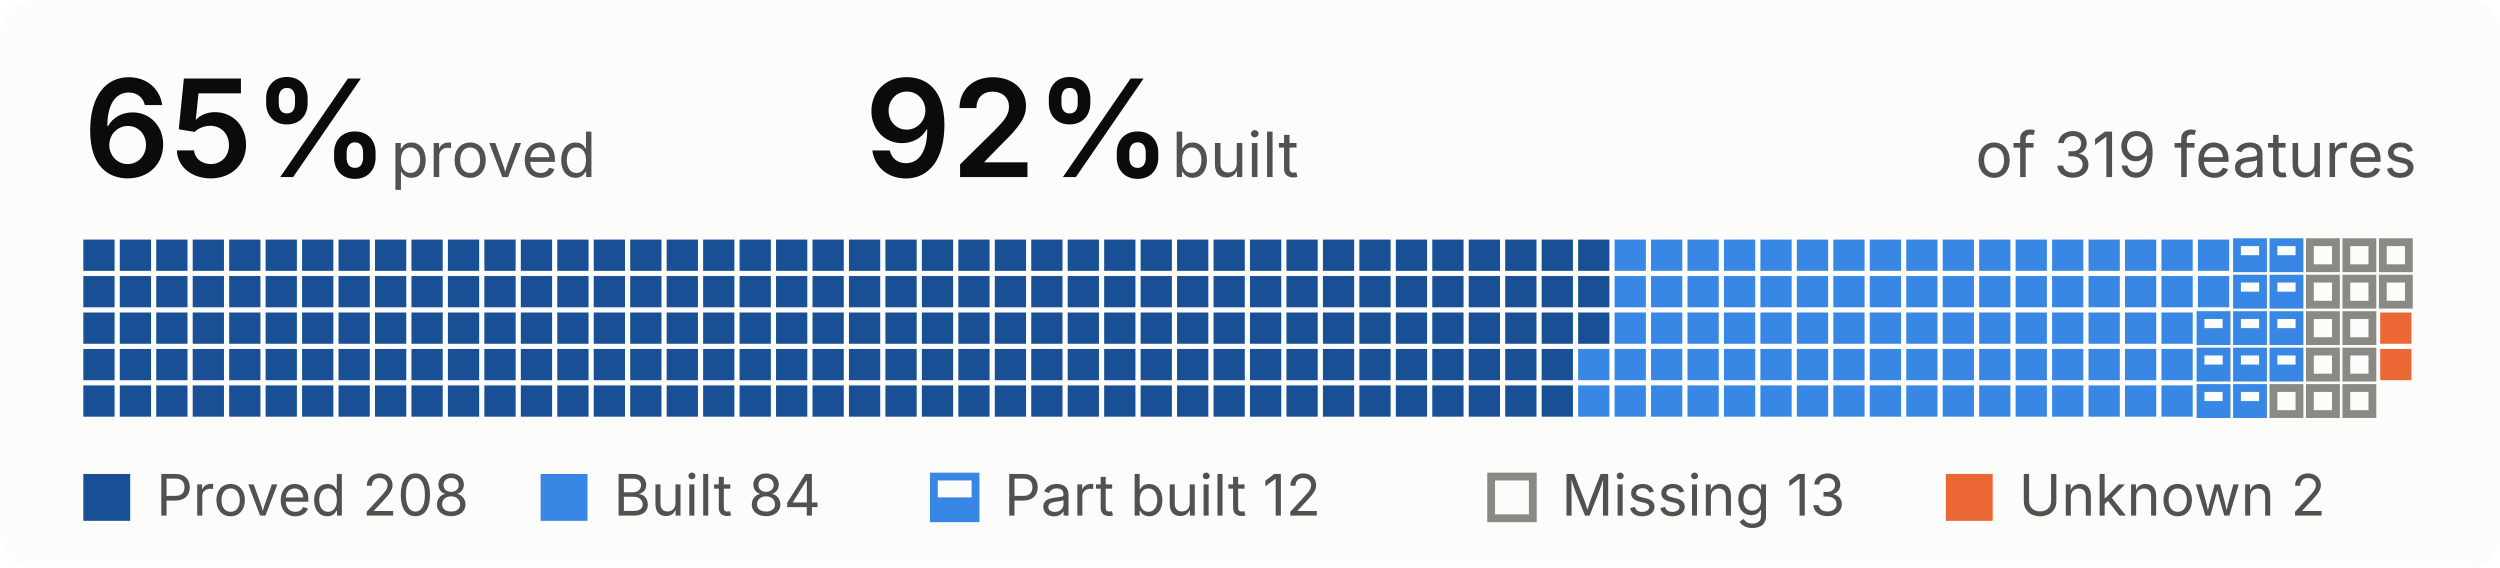
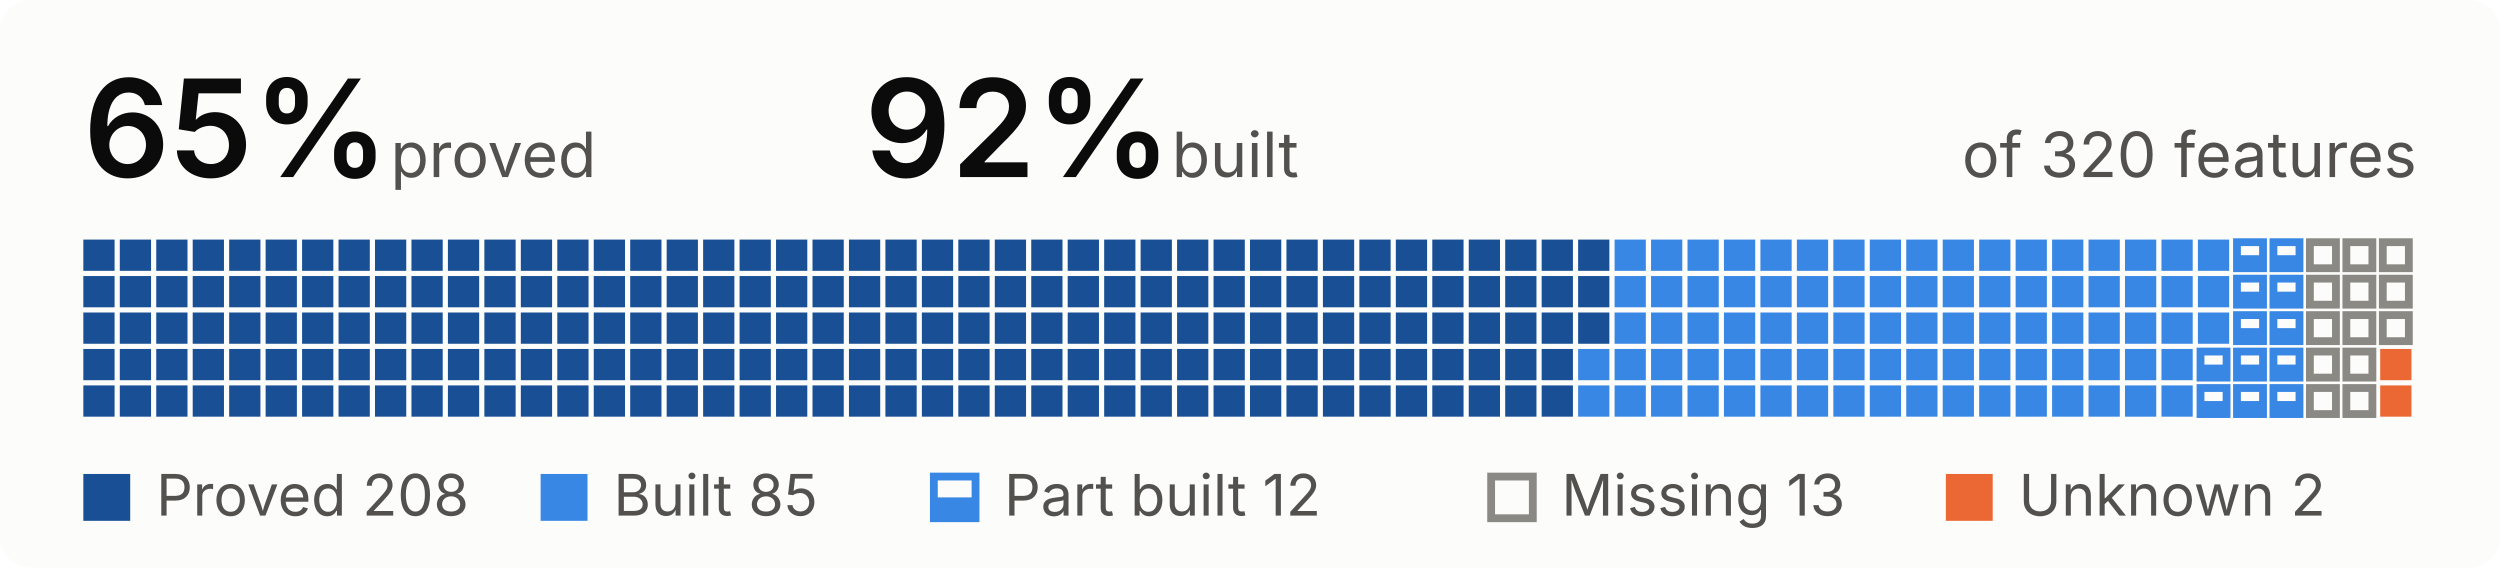
- <svg xmlns="http://www.w3.org/2000/svg" width="480" height="109" viewBox="0 0 480 109" role="img" aria-label="65 percent proved, 92 percent built, of 319 features">
+ <svg xmlns="http://www.w3.org/2000/svg" width="480" height="109" viewBox="0 0 480 109" role="img" aria-label="65 percent proved, 92 percent built, of 320 features">
  <style>
.bg{fill:#fcfcfb}.t{fill:#0b0b0b}.s{fill:#52514e}.rule{fill:#e1e0d9}
.proved{fill:#184f95}.built{fill:#3987e5}.unknown{fill:#eb6834}
.part-o{fill:none;stroke:#3987e5;stroke-width:1.5}.part-f{fill:#3987e5}
.missing{fill:none;stroke:#8a8984;stroke-width:1.5}
.pass{fill:#184f95}.fail{fill:#eb6834}.none{fill:none;stroke:#8a8984;stroke-width:1.5}
@media (prefers-color-scheme:dark){
.bg{fill:#1a1a19}.t{fill:#f0efec}.s{fill:#c3c2b7}.rule{fill:#383835}
.proved{fill:#86b6ef}.built{fill:#3987e5}.unknown{fill:#d95926}
.part-o{stroke:#3987e5}.part-f{fill:#3987e5}
.missing{stroke:#8d8c85}
.pass{fill:#86b6ef}.fail{fill:#d95926}.none{stroke:#8d8c85}
}
text{font-family:system-ui,-apple-system,"Segoe UI",sans-serif;font-size:12px}
.big{font-size:26px;font-weight:600}.b{font-weight:600}.xs{font-size:11px}
</style>
  <rect width="480" height="109" rx="6" class="bg" />
  <text x="16.0" y="34.0" class="t big">65%</text>
  <text x="75.0" y="34.0" class="s">proved</text>
  <text x="166.0" y="34.0" class="t big">92%</text>
  <text x="225.0" y="34.0" class="s">built</text>
-   <text x="464.0" y="34.0" class="s" text-anchor="end">of 319 features</text>
+   <text x="464.0" y="34.0" class="s" text-anchor="end">of 320 features</text>
  <rect x="16.0" y="46.0" width="6" height="6" class="proved" />
  <rect x="16.0" y="53.0" width="6" height="6" class="proved" />
  <rect x="16.0" y="60.0" width="6" height="6" class="proved" />
  <rect x="16.0" y="67.0" width="6" height="6" class="proved" />
  <rect x="16.0" y="74.0" width="6" height="6" class="proved" />
  <rect x="23.0" y="46.0" width="6" height="6" class="proved" />
  <rect x="23.0" y="53.0" width="6" height="6" class="proved" />
  <rect x="23.0" y="60.0" width="6" height="6" class="proved" />
  <rect x="23.0" y="67.0" width="6" height="6" class="proved" />
  <rect x="23.0" y="74.0" width="6" height="6" class="proved" />
  <rect x="30.0" y="46.0" width="6" height="6" class="proved" />
  <rect x="30.0" y="53.0" width="6" height="6" class="proved" />
  <rect x="30.0" y="60.0" width="6" height="6" class="proved" />
  <rect x="30.0" y="67.0" width="6" height="6" class="proved" />
  <rect x="30.0" y="74.0" width="6" height="6" class="proved" />
  <rect x="37.0" y="46.0" width="6" height="6" class="proved" />
  <rect x="37.0" y="53.0" width="6" height="6" class="proved" />
  <rect x="37.0" y="60.0" width="6" height="6" class="proved" />
  <rect x="37.0" y="67.0" width="6" height="6" class="proved" />
  <rect x="37.0" y="74.0" width="6" height="6" class="proved" />
  <rect x="44.0" y="46.0" width="6" height="6" class="proved" />
  <rect x="44.0" y="53.0" width="6" height="6" class="proved" />
  <rect x="44.0" y="60.0" width="6" height="6" class="proved" />
  <rect x="44.0" y="67.0" width="6" height="6" class="proved" />
  <rect x="44.0" y="74.0" width="6" height="6" class="proved" />
  <rect x="51.0" y="46.0" width="6" height="6" class="proved" />
  <rect x="51.0" y="53.0" width="6" height="6" class="proved" />
  <rect x="51.0" y="60.0" width="6" height="6" class="proved" />
  <rect x="51.0" y="67.0" width="6" height="6" class="proved" />
  <rect x="51.0" y="74.0" width="6" height="6" class="proved" />
  <rect x="58.0" y="46.0" width="6" height="6" class="proved" />
  <rect x="58.0" y="53.0" width="6" height="6" class="proved" />
  <rect x="58.0" y="60.0" width="6" height="6" class="proved" />
  <rect x="58.0" y="67.0" width="6" height="6" class="proved" />
  <rect x="58.0" y="74.0" width="6" height="6" class="proved" />
  <rect x="65.0" y="46.0" width="6" height="6" class="proved" />
  <rect x="65.0" y="53.0" width="6" height="6" class="proved" />
  <rect x="65.0" y="60.0" width="6" height="6" class="proved" />
  <rect x="65.0" y="67.0" width="6" height="6" class="proved" />
  <rect x="65.0" y="74.0" width="6" height="6" class="proved" />
  <rect x="72.0" y="46.0" width="6" height="6" class="proved" />
  <rect x="72.0" y="53.0" width="6" height="6" class="proved" />
  <rect x="72.0" y="60.0" width="6" height="6" class="proved" />
  <rect x="72.0" y="67.0" width="6" height="6" class="proved" />
  <rect x="72.0" y="74.0" width="6" height="6" class="proved" />
  <rect x="79.0" y="46.0" width="6" height="6" class="proved" />
  <rect x="79.0" y="53.0" width="6" height="6" class="proved" />
  <rect x="79.0" y="60.0" width="6" height="6" class="proved" />
  <rect x="79.0" y="67.0" width="6" height="6" class="proved" />
  <rect x="79.0" y="74.0" width="6" height="6" class="proved" />
  <rect x="86.0" y="46.0" width="6" height="6" class="proved" />
  <rect x="86.0" y="53.0" width="6" height="6" class="proved" />
  <rect x="86.0" y="60.0" width="6" height="6" class="proved" />
  <rect x="86.0" y="67.0" width="6" height="6" class="proved" />
  <rect x="86.0" y="74.0" width="6" height="6" class="proved" />
  <rect x="93.0" y="46.0" width="6" height="6" class="proved" />
  <rect x="93.0" y="53.0" width="6" height="6" class="proved" />
  <rect x="93.0" y="60.0" width="6" height="6" class="proved" />
  <rect x="93.0" y="67.0" width="6" height="6" class="proved" />
  <rect x="93.0" y="74.0" width="6" height="6" class="proved" />
  <rect x="100.0" y="46.0" width="6" height="6" class="proved" />
  <rect x="100.0" y="53.0" width="6" height="6" class="proved" />
  <rect x="100.0" y="60.0" width="6" height="6" class="proved" />
  <rect x="100.0" y="67.0" width="6" height="6" class="proved" />
  <rect x="100.0" y="74.0" width="6" height="6" class="proved" />
  <rect x="107.0" y="46.0" width="6" height="6" class="proved" />
  <rect x="107.0" y="53.0" width="6" height="6" class="proved" />
  <rect x="107.0" y="60.0" width="6" height="6" class="proved" />
  <rect x="107.0" y="67.0" width="6" height="6" class="proved" />
  <rect x="107.0" y="74.0" width="6" height="6" class="proved" />
  <rect x="114.0" y="46.0" width="6" height="6" class="proved" />
  <rect x="114.0" y="53.0" width="6" height="6" class="proved" />
  <rect x="114.0" y="60.0" width="6" height="6" class="proved" />
  <rect x="114.0" y="67.0" width="6" height="6" class="proved" />
  <rect x="114.0" y="74.0" width="6" height="6" class="proved" />
  <rect x="121.0" y="46.0" width="6" height="6" class="proved" />
  <rect x="121.0" y="53.0" width="6" height="6" class="proved" />
  <rect x="121.0" y="60.0" width="6" height="6" class="proved" />
  <rect x="121.0" y="67.0" width="6" height="6" class="proved" />
  <rect x="121.0" y="74.0" width="6" height="6" class="proved" />
  <rect x="128.0" y="46.0" width="6" height="6" class="proved" />
  <rect x="128.0" y="53.0" width="6" height="6" class="proved" />
  <rect x="128.0" y="60.0" width="6" height="6" class="proved" />
  <rect x="128.0" y="67.0" width="6" height="6" class="proved" />
  <rect x="128.0" y="74.0" width="6" height="6" class="proved" />
  <rect x="135.0" y="46.0" width="6" height="6" class="proved" />
  <rect x="135.0" y="53.0" width="6" height="6" class="proved" />
  <rect x="135.0" y="60.0" width="6" height="6" class="proved" />
  <rect x="135.0" y="67.0" width="6" height="6" class="proved" />
  <rect x="135.0" y="74.0" width="6" height="6" class="proved" />
  <rect x="142.0" y="46.0" width="6" height="6" class="proved" />
  <rect x="142.0" y="53.0" width="6" height="6" class="proved" />
  <rect x="142.0" y="60.0" width="6" height="6" class="proved" />
  <rect x="142.0" y="67.0" width="6" height="6" class="proved" />
  <rect x="142.0" y="74.0" width="6" height="6" class="proved" />
  <rect x="149.0" y="46.0" width="6" height="6" class="proved" />
  <rect x="149.0" y="53.0" width="6" height="6" class="proved" />
  <rect x="149.0" y="60.0" width="6" height="6" class="proved" />
  <rect x="149.0" y="67.0" width="6" height="6" class="proved" />
  <rect x="149.0" y="74.0" width="6" height="6" class="proved" />
  <rect x="156.0" y="46.0" width="6" height="6" class="proved" />
  <rect x="156.0" y="53.0" width="6" height="6" class="proved" />
  <rect x="156.0" y="60.0" width="6" height="6" class="proved" />
  <rect x="156.0" y="67.0" width="6" height="6" class="proved" />
  <rect x="156.0" y="74.0" width="6" height="6" class="proved" />
  <rect x="163.0" y="46.0" width="6" height="6" class="proved" />
  <rect x="163.0" y="53.0" width="6" height="6" class="proved" />
  <rect x="163.0" y="60.0" width="6" height="6" class="proved" />
  <rect x="163.0" y="67.0" width="6" height="6" class="proved" />
  <rect x="163.0" y="74.0" width="6" height="6" class="proved" />
  <rect x="170.0" y="46.0" width="6" height="6" class="proved" />
  <rect x="170.0" y="53.0" width="6" height="6" class="proved" />
  <rect x="170.0" y="60.0" width="6" height="6" class="proved" />
  <rect x="170.0" y="67.0" width="6" height="6" class="proved" />
  <rect x="170.0" y="74.0" width="6" height="6" class="proved" />
  <rect x="177.0" y="46.0" width="6" height="6" class="proved" />
  <rect x="177.0" y="53.0" width="6" height="6" class="proved" />
  <rect x="177.0" y="60.0" width="6" height="6" class="proved" />
  <rect x="177.0" y="67.0" width="6" height="6" class="proved" />
  <rect x="177.0" y="74.0" width="6" height="6" class="proved" />
  <rect x="184.0" y="46.0" width="6" height="6" class="proved" />
  <rect x="184.0" y="53.0" width="6" height="6" class="proved" />
  <rect x="184.0" y="60.0" width="6" height="6" class="proved" />
  <rect x="184.0" y="67.0" width="6" height="6" class="proved" />
  <rect x="184.0" y="74.0" width="6" height="6" class="proved" />
  <rect x="191.0" y="46.0" width="6" height="6" class="proved" />
  <rect x="191.0" y="53.0" width="6" height="6" class="proved" />
  <rect x="191.0" y="60.0" width="6" height="6" class="proved" />
  <rect x="191.0" y="67.0" width="6" height="6" class="proved" />
  <rect x="191.0" y="74.0" width="6" height="6" class="proved" />
  <rect x="198.0" y="46.0" width="6" height="6" class="proved" />
  <rect x="198.0" y="53.0" width="6" height="6" class="proved" />
  <rect x="198.0" y="60.0" width="6" height="6" class="proved" />
  <rect x="198.0" y="67.0" width="6" height="6" class="proved" />
  <rect x="198.0" y="74.0" width="6" height="6" class="proved" />
  <rect x="205.0" y="46.0" width="6" height="6" class="proved" />
  <rect x="205.0" y="53.0" width="6" height="6" class="proved" />
  <rect x="205.0" y="60.0" width="6" height="6" class="proved" />
  <rect x="205.0" y="67.0" width="6" height="6" class="proved" />
  <rect x="205.0" y="74.0" width="6" height="6" class="proved" />
  <rect x="212.0" y="46.0" width="6" height="6" class="proved" />
  <rect x="212.0" y="53.0" width="6" height="6" class="proved" />
  <rect x="212.0" y="60.0" width="6" height="6" class="proved" />
  <rect x="212.0" y="67.0" width="6" height="6" class="proved" />
  <rect x="212.0" y="74.0" width="6" height="6" class="proved" />
  <rect x="219.0" y="46.0" width="6" height="6" class="proved" />
  <rect x="219.0" y="53.0" width="6" height="6" class="proved" />
  <rect x="219.0" y="60.0" width="6" height="6" class="proved" />
  <rect x="219.0" y="67.0" width="6" height="6" class="proved" />
  <rect x="219.0" y="74.0" width="6" height="6" class="proved" />
  <rect x="226.0" y="46.0" width="6" height="6" class="proved" />
  <rect x="226.0" y="53.0" width="6" height="6" class="proved" />
  <rect x="226.0" y="60.0" width="6" height="6" class="proved" />
  <rect x="226.0" y="67.0" width="6" height="6" class="proved" />
  <rect x="226.0" y="74.0" width="6" height="6" class="proved" />
  <rect x="233.0" y="46.0" width="6" height="6" class="proved" />
  <rect x="233.0" y="53.0" width="6" height="6" class="proved" />
  <rect x="233.0" y="60.0" width="6" height="6" class="proved" />
  <rect x="233.0" y="67.0" width="6" height="6" class="proved" />
  <rect x="233.0" y="74.0" width="6" height="6" class="proved" />
  <rect x="240.0" y="46.0" width="6" height="6" class="proved" />
  <rect x="240.0" y="53.0" width="6" height="6" class="proved" />
  <rect x="240.0" y="60.0" width="6" height="6" class="proved" />
  <rect x="240.0" y="67.0" width="6" height="6" class="proved" />
  <rect x="240.0" y="74.0" width="6" height="6" class="proved" />
  <rect x="247.0" y="46.0" width="6" height="6" class="proved" />
  <rect x="247.0" y="53.0" width="6" height="6" class="proved" />
  <rect x="247.0" y="60.0" width="6" height="6" class="proved" />
  <rect x="247.0" y="67.0" width="6" height="6" class="proved" />
  <rect x="247.0" y="74.0" width="6" height="6" class="proved" />
  <rect x="254.0" y="46.0" width="6" height="6" class="proved" />
  <rect x="254.0" y="53.0" width="6" height="6" class="proved" />
  <rect x="254.0" y="60.0" width="6" height="6" class="proved" />
  <rect x="254.0" y="67.0" width="6" height="6" class="proved" />
  <rect x="254.0" y="74.0" width="6" height="6" class="proved" />
  <rect x="261.0" y="46.0" width="6" height="6" class="proved" />
  <rect x="261.0" y="53.0" width="6" height="6" class="proved" />
  <rect x="261.0" y="60.0" width="6" height="6" class="proved" />
  <rect x="261.0" y="67.0" width="6" height="6" class="proved" />
  <rect x="261.0" y="74.0" width="6" height="6" class="proved" />
  <rect x="268.0" y="46.0" width="6" height="6" class="proved" />
  <rect x="268.0" y="53.0" width="6" height="6" class="proved" />
  <rect x="268.0" y="60.0" width="6" height="6" class="proved" />
  <rect x="268.0" y="67.0" width="6" height="6" class="proved" />
  <rect x="268.0" y="74.0" width="6" height="6" class="proved" />
  <rect x="275.0" y="46.0" width="6" height="6" class="proved" />
  <rect x="275.0" y="53.0" width="6" height="6" class="proved" />
  <rect x="275.0" y="60.0" width="6" height="6" class="proved" />
  <rect x="275.0" y="67.0" width="6" height="6" class="proved" />
  <rect x="275.0" y="74.0" width="6" height="6" class="proved" />
  <rect x="282.0" y="46.0" width="6" height="6" class="proved" />
  <rect x="282.0" y="53.0" width="6" height="6" class="proved" />
  <rect x="282.0" y="60.0" width="6" height="6" class="proved" />
  <rect x="282.0" y="67.0" width="6" height="6" class="proved" />
  <rect x="282.0" y="74.0" width="6" height="6" class="proved" />
  <rect x="289.0" y="46.0" width="6" height="6" class="proved" />
  <rect x="289.0" y="53.0" width="6" height="6" class="proved" />
  <rect x="289.0" y="60.0" width="6" height="6" class="proved" />
  <rect x="289.0" y="67.0" width="6" height="6" class="proved" />
  <rect x="289.0" y="74.0" width="6" height="6" class="proved" />
  <rect x="296.0" y="46.0" width="6" height="6" class="proved" />
  <rect x="296.0" y="53.0" width="6" height="6" class="proved" />
  <rect x="296.0" y="60.0" width="6" height="6" class="proved" />
  <rect x="296.0" y="67.0" width="6" height="6" class="proved" />
  <rect x="296.0" y="74.0" width="6" height="6" class="proved" />
  <rect x="303.0" y="46.0" width="6" height="6" class="proved" />
  <rect x="303.0" y="53.0" width="6" height="6" class="proved" />
  <rect x="303.0" y="60.0" width="6" height="6" class="proved" />
  <rect x="303.0" y="67.0" width="6" height="6" class="built" />
  <rect x="303.0" y="74.0" width="6" height="6" class="built" />
  <rect x="310.0" y="46.0" width="6" height="6" class="built" />
  <rect x="310.0" y="53.0" width="6" height="6" class="built" />
  <rect x="310.0" y="60.0" width="6" height="6" class="built" />
  <rect x="310.0" y="67.0" width="6" height="6" class="built" />
  <rect x="310.0" y="74.0" width="6" height="6" class="built" />
  <rect x="317.0" y="46.0" width="6" height="6" class="built" />
  <rect x="317.0" y="53.0" width="6" height="6" class="built" />
  <rect x="317.0" y="60.0" width="6" height="6" class="built" />
  <rect x="317.0" y="67.0" width="6" height="6" class="built" />
  <rect x="317.0" y="74.0" width="6" height="6" class="built" />
  <rect x="324.0" y="46.0" width="6" height="6" class="built" />
  <rect x="324.0" y="53.0" width="6" height="6" class="built" />
  <rect x="324.0" y="60.0" width="6" height="6" class="built" />
  <rect x="324.0" y="67.0" width="6" height="6" class="built" />
  <rect x="324.0" y="74.0" width="6" height="6" class="built" />
  <rect x="331.0" y="46.0" width="6" height="6" class="built" />
  <rect x="331.0" y="53.0" width="6" height="6" class="built" />
  <rect x="331.0" y="60.0" width="6" height="6" class="built" />
  <rect x="331.0" y="67.0" width="6" height="6" class="built" />
  <rect x="331.0" y="74.0" width="6" height="6" class="built" />
  <rect x="338.0" y="46.0" width="6" height="6" class="built" />
  <rect x="338.0" y="53.0" width="6" height="6" class="built" />
  <rect x="338.0" y="60.0" width="6" height="6" class="built" />
  <rect x="338.0" y="67.0" width="6" height="6" class="built" />
  <rect x="338.0" y="74.0" width="6" height="6" class="built" />
  <rect x="345.0" y="46.0" width="6" height="6" class="built" />
  <rect x="345.0" y="53.0" width="6" height="6" class="built" />
  <rect x="345.0" y="60.0" width="6" height="6" class="built" />
  <rect x="345.0" y="67.0" width="6" height="6" class="built" />
  <rect x="345.0" y="74.0" width="6" height="6" class="built" />
  <rect x="352.0" y="46.0" width="6" height="6" class="built" />
  <rect x="352.0" y="53.0" width="6" height="6" class="built" />
  <rect x="352.0" y="60.0" width="6" height="6" class="built" />
  <rect x="352.0" y="67.0" width="6" height="6" class="built" />
  <rect x="352.0" y="74.0" width="6" height="6" class="built" />
  <rect x="359.0" y="46.0" width="6" height="6" class="built" />
  <rect x="359.0" y="53.0" width="6" height="6" class="built" />
  <rect x="359.0" y="60.0" width="6" height="6" class="built" />
  <rect x="359.0" y="67.0" width="6" height="6" class="built" />
  <rect x="359.0" y="74.0" width="6" height="6" class="built" />
  <rect x="366.0" y="46.0" width="6" height="6" class="built" />
  <rect x="366.0" y="53.0" width="6" height="6" class="built" />
  <rect x="366.0" y="60.0" width="6" height="6" class="built" />
  <rect x="366.0" y="67.0" width="6" height="6" class="built" />
  <rect x="366.0" y="74.0" width="6" height="6" class="built" />
  <rect x="373.0" y="46.0" width="6" height="6" class="built" />
  <rect x="373.0" y="53.0" width="6" height="6" class="built" />
  <rect x="373.0" y="60.0" width="6" height="6" class="built" />
  <rect x="373.0" y="67.0" width="6" height="6" class="built" />
  <rect x="373.0" y="74.0" width="6" height="6" class="built" />
  <rect x="380.0" y="46.0" width="6" height="6" class="built" />
  <rect x="380.0" y="53.0" width="6" height="6" class="built" />
  <rect x="380.0" y="60.0" width="6" height="6" class="built" />
  <rect x="380.0" y="67.0" width="6" height="6" class="built" />
  <rect x="380.0" y="74.0" width="6" height="6" class="built" />
  <rect x="387.0" y="46.0" width="6" height="6" class="built" />
  <rect x="387.0" y="53.0" width="6" height="6" class="built" />
  <rect x="387.0" y="60.0" width="6" height="6" class="built" />
  <rect x="387.0" y="67.0" width="6" height="6" class="built" />
  <rect x="387.0" y="74.0" width="6" height="6" class="built" />
  <rect x="394.0" y="46.0" width="6" height="6" class="built" />
  <rect x="394.0" y="53.0" width="6" height="6" class="built" />
  <rect x="394.0" y="60.0" width="6" height="6" class="built" />
  <rect x="394.0" y="67.0" width="6" height="6" class="built" />
  <rect x="394.0" y="74.0" width="6" height="6" class="built" />
  <rect x="401.0" y="46.0" width="6" height="6" class="built" />
  <rect x="401.0" y="53.0" width="6" height="6" class="built" />
  <rect x="401.0" y="60.0" width="6" height="6" class="built" />
  <rect x="401.0" y="67.0" width="6" height="6" class="built" />
  <rect x="401.0" y="74.0" width="6" height="6" class="built" />
  <rect x="408.0" y="46.0" width="6" height="6" class="built" />
  <rect x="408.0" y="53.0" width="6" height="6" class="built" />
  <rect x="408.0" y="60.0" width="6" height="6" class="built" />
  <rect x="408.0" y="67.0" width="6" height="6" class="built" />
  <rect x="408.0" y="74.0" width="6" height="6" class="built" />
  <rect x="415.0" y="46.0" width="6" height="6" class="built" />
  <rect x="415.0" y="53.0" width="6" height="6" class="built" />
  <rect x="415.0" y="60.0" width="6" height="6" class="built" />
  <rect x="415.0" y="67.0" width="6" height="6" class="built" />
  <rect x="415.0" y="74.0" width="6" height="6" class="built" />
  <rect x="422.0" y="46.0" width="6" height="6" class="built" />
  <rect x="422.0" y="53.0" width="6" height="6" class="built" />
-   <rect x="422.5" y="60.5" width="5" height="5" fill="none" class="part-o" />
-   <rect x="422.0" y="63.0" width="6" height="3.0" class="part-f" />
+   <rect x="422.0" y="60.0" width="6" height="6" class="built" />
  <rect x="422.5" y="67.5" width="5" height="5" fill="none" class="part-o" />
  <rect x="422.0" y="70.0" width="6" height="3.0" class="part-f" />
  <rect x="422.5" y="74.5" width="5" height="5" fill="none" class="part-o" />
  <rect x="422.0" y="77.0" width="6" height="3.0" class="part-f" />
  <rect x="429.5" y="46.5" width="5" height="5" fill="none" class="part-o" />
  <rect x="429.0" y="49.0" width="6" height="3.0" class="part-f" />
  <rect x="429.5" y="53.5" width="5" height="5" fill="none" class="part-o" />
  <rect x="429.0" y="56.0" width="6" height="3.0" class="part-f" />
  <rect x="429.5" y="60.5" width="5" height="5" fill="none" class="part-o" />
  <rect x="429.0" y="63.0" width="6" height="3.0" class="part-f" />
  <rect x="429.5" y="67.5" width="5" height="5" fill="none" class="part-o" />
  <rect x="429.0" y="70.0" width="6" height="3.0" class="part-f" />
  <rect x="429.5" y="74.5" width="5" height="5" fill="none" class="part-o" />
  <rect x="429.0" y="77.0" width="6" height="3.0" class="part-f" />
  <rect x="436.5" y="46.5" width="5" height="5" fill="none" class="part-o" />
  <rect x="436.0" y="49.0" width="6" height="3.0" class="part-f" />
  <rect x="436.5" y="53.5" width="5" height="5" fill="none" class="part-o" />
  <rect x="436.0" y="56.0" width="6" height="3.0" class="part-f" />
  <rect x="436.5" y="60.5" width="5" height="5" fill="none" class="part-o" />
  <rect x="436.0" y="63.0" width="6" height="3.0" class="part-f" />
  <rect x="436.5" y="67.5" width="5" height="5" fill="none" class="part-o" />
  <rect x="436.0" y="70.0" width="6" height="3.0" class="part-f" />
-   <rect x="436.5" y="74.5" width="5" height="5" fill="none" class="missing" />
+   <rect x="436.5" y="74.5" width="5" height="5" fill="none" class="part-o" />
+   <rect x="436.0" y="77.0" width="6" height="3.0" class="part-f" />
  <rect x="443.5" y="46.5" width="5" height="5" fill="none" class="missing" />
  <rect x="443.5" y="53.5" width="5" height="5" fill="none" class="missing" />
  <rect x="443.5" y="60.5" width="5" height="5" fill="none" class="missing" />
  <rect x="443.5" y="67.5" width="5" height="5" fill="none" class="missing" />
  <rect x="443.5" y="74.5" width="5" height="5" fill="none" class="missing" />
  <rect x="450.5" y="46.5" width="5" height="5" fill="none" class="missing" />
  <rect x="450.5" y="53.5" width="5" height="5" fill="none" class="missing" />
  <rect x="450.5" y="60.5" width="5" height="5" fill="none" class="missing" />
  <rect x="450.5" y="67.5" width="5" height="5" fill="none" class="missing" />
  <rect x="450.5" y="74.5" width="5" height="5" fill="none" class="missing" />
  <rect x="457.5" y="46.5" width="5" height="5" fill="none" class="missing" />
  <rect x="457.5" y="53.5" width="5" height="5" fill="none" class="missing" />
-   <rect x="457.0" y="60.0" width="6" height="6" class="unknown" />
+   <rect x="457.5" y="60.5" width="5" height="5" fill="none" class="missing" />
  <rect x="457.0" y="67.0" width="6" height="6" class="unknown" />
+   <rect x="457.0" y="74.0" width="6" height="6" class="unknown" />
  <rect x="16.0" y="91.0" width="9" height="9" class="proved" />
  <text x="30.0" y="99.0" class="s xs">Proved 208</text>
  <rect x="103.8" y="91.0" width="9" height="9" class="built" />
-   <text x="117.8" y="99.0" class="s xs">Built 84</text>
+   <text x="117.8" y="99.0" class="s xs">Built 85</text>
  <rect x="179.3" y="91.5" width="8" height="8" fill="none" class="part-o" />
  <rect x="178.8" y="95.5" width="9" height="4.5" class="part-f" />
  <text x="192.8" y="99.0" class="s xs">Part built 12</text>
  <rect x="286.3" y="91.5" width="8" height="8" fill="none" class="missing" />
  <text x="299.8" y="99.0" class="s xs">Missing 13</text>
  <rect x="373.6" y="91.0" width="9" height="9" class="unknown" />
  <text x="387.6" y="99.0" class="s xs">Unknown 2</text>
</svg>
